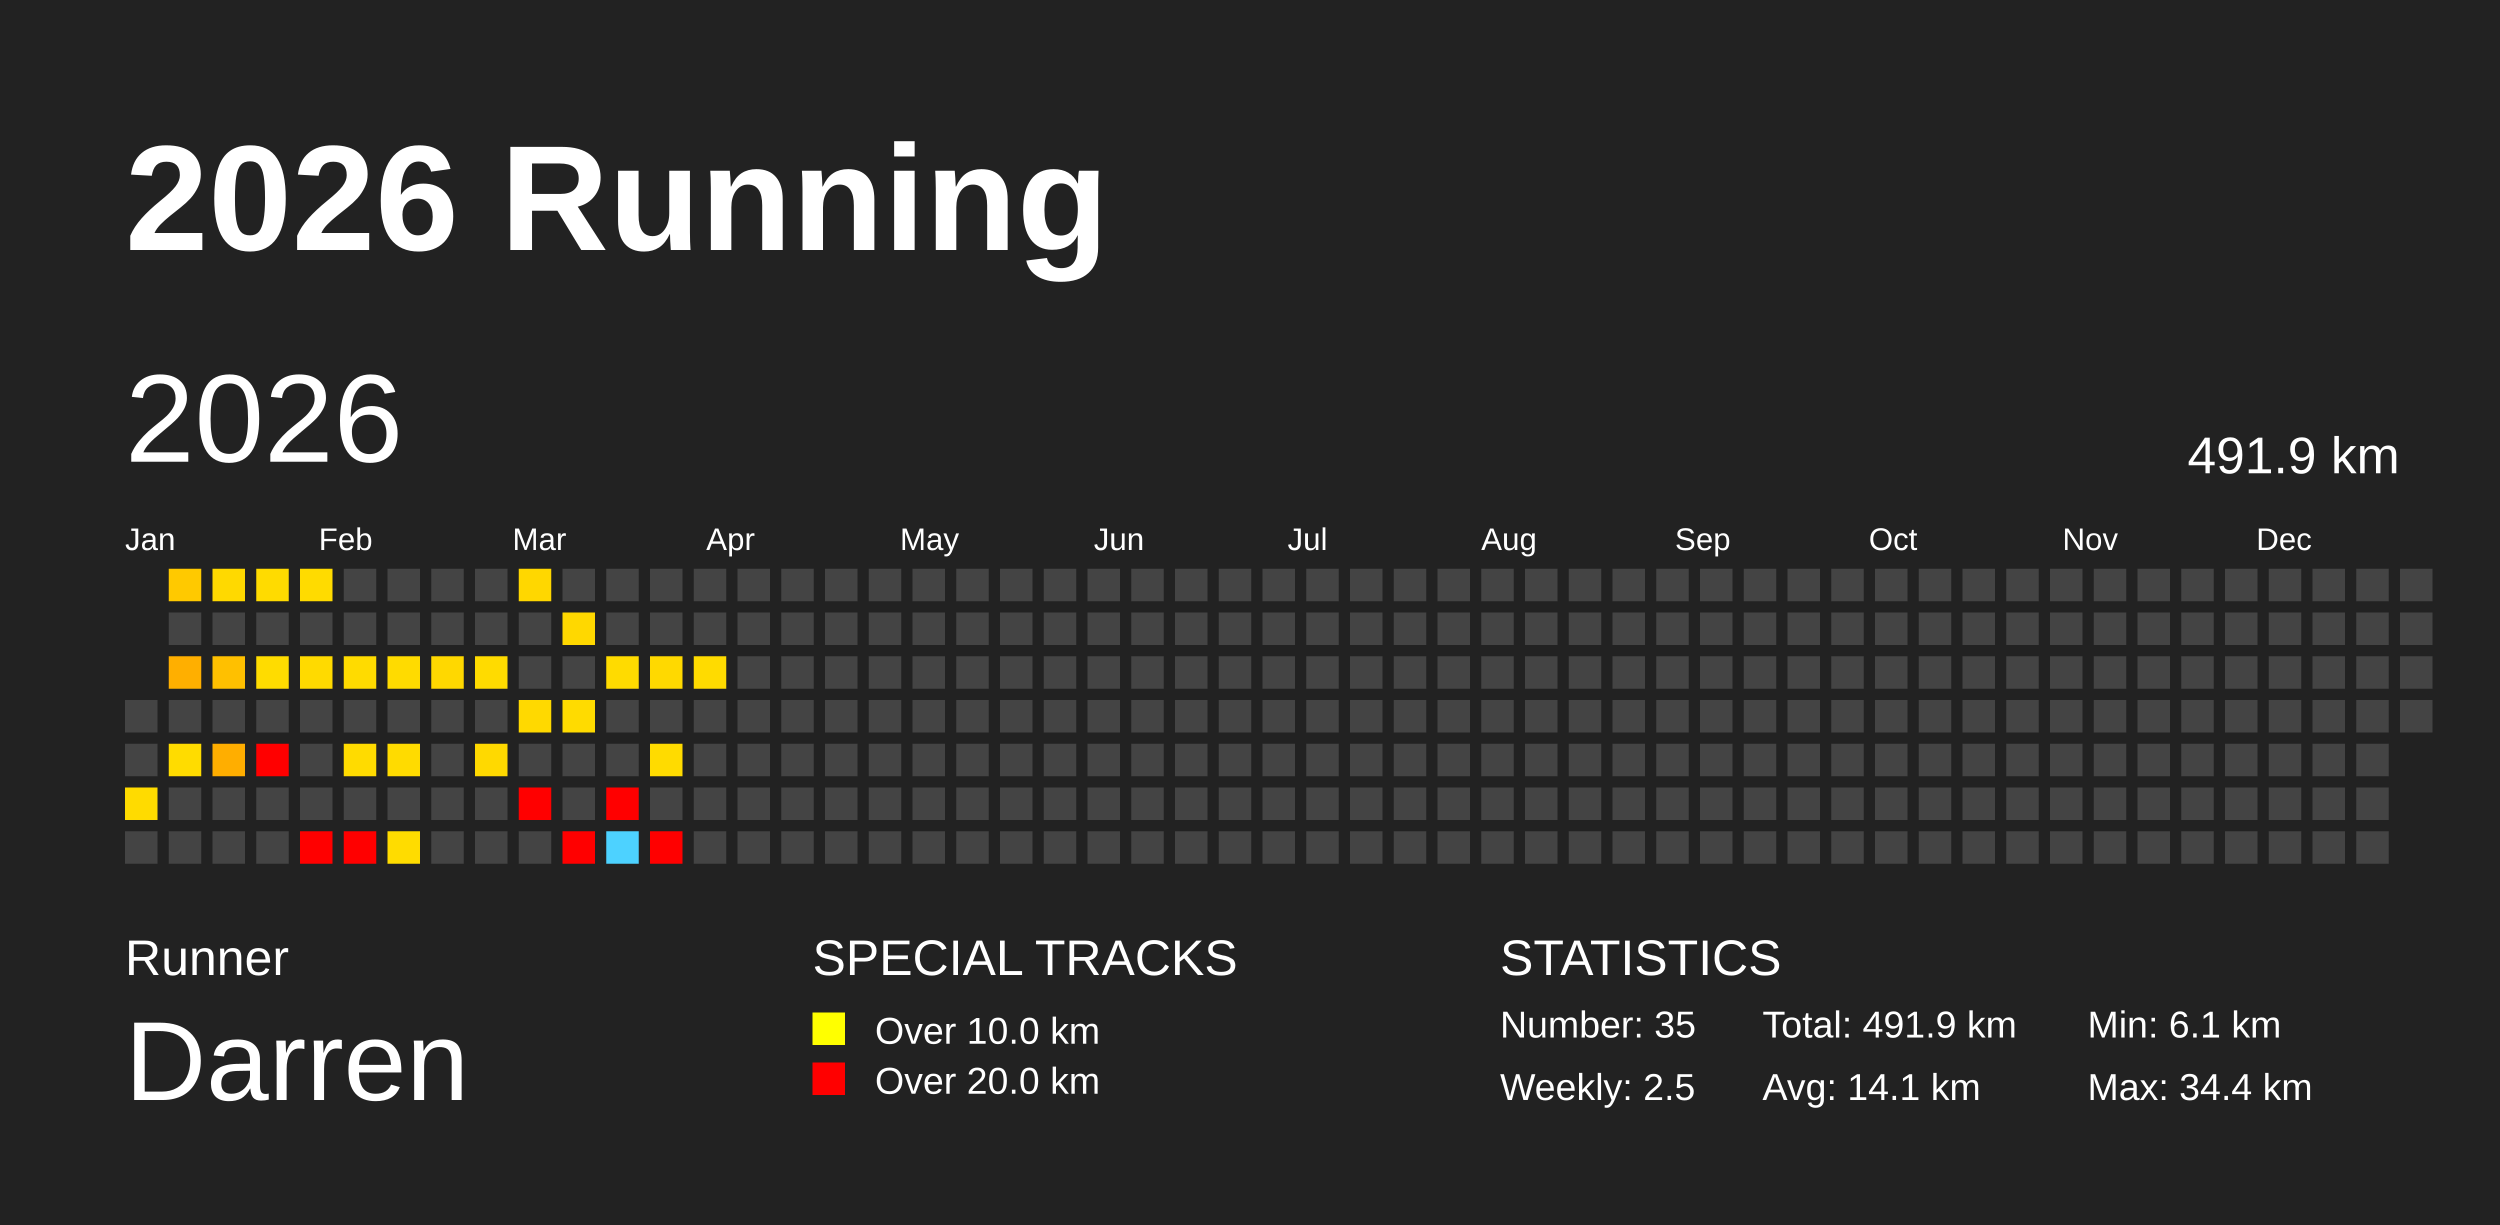
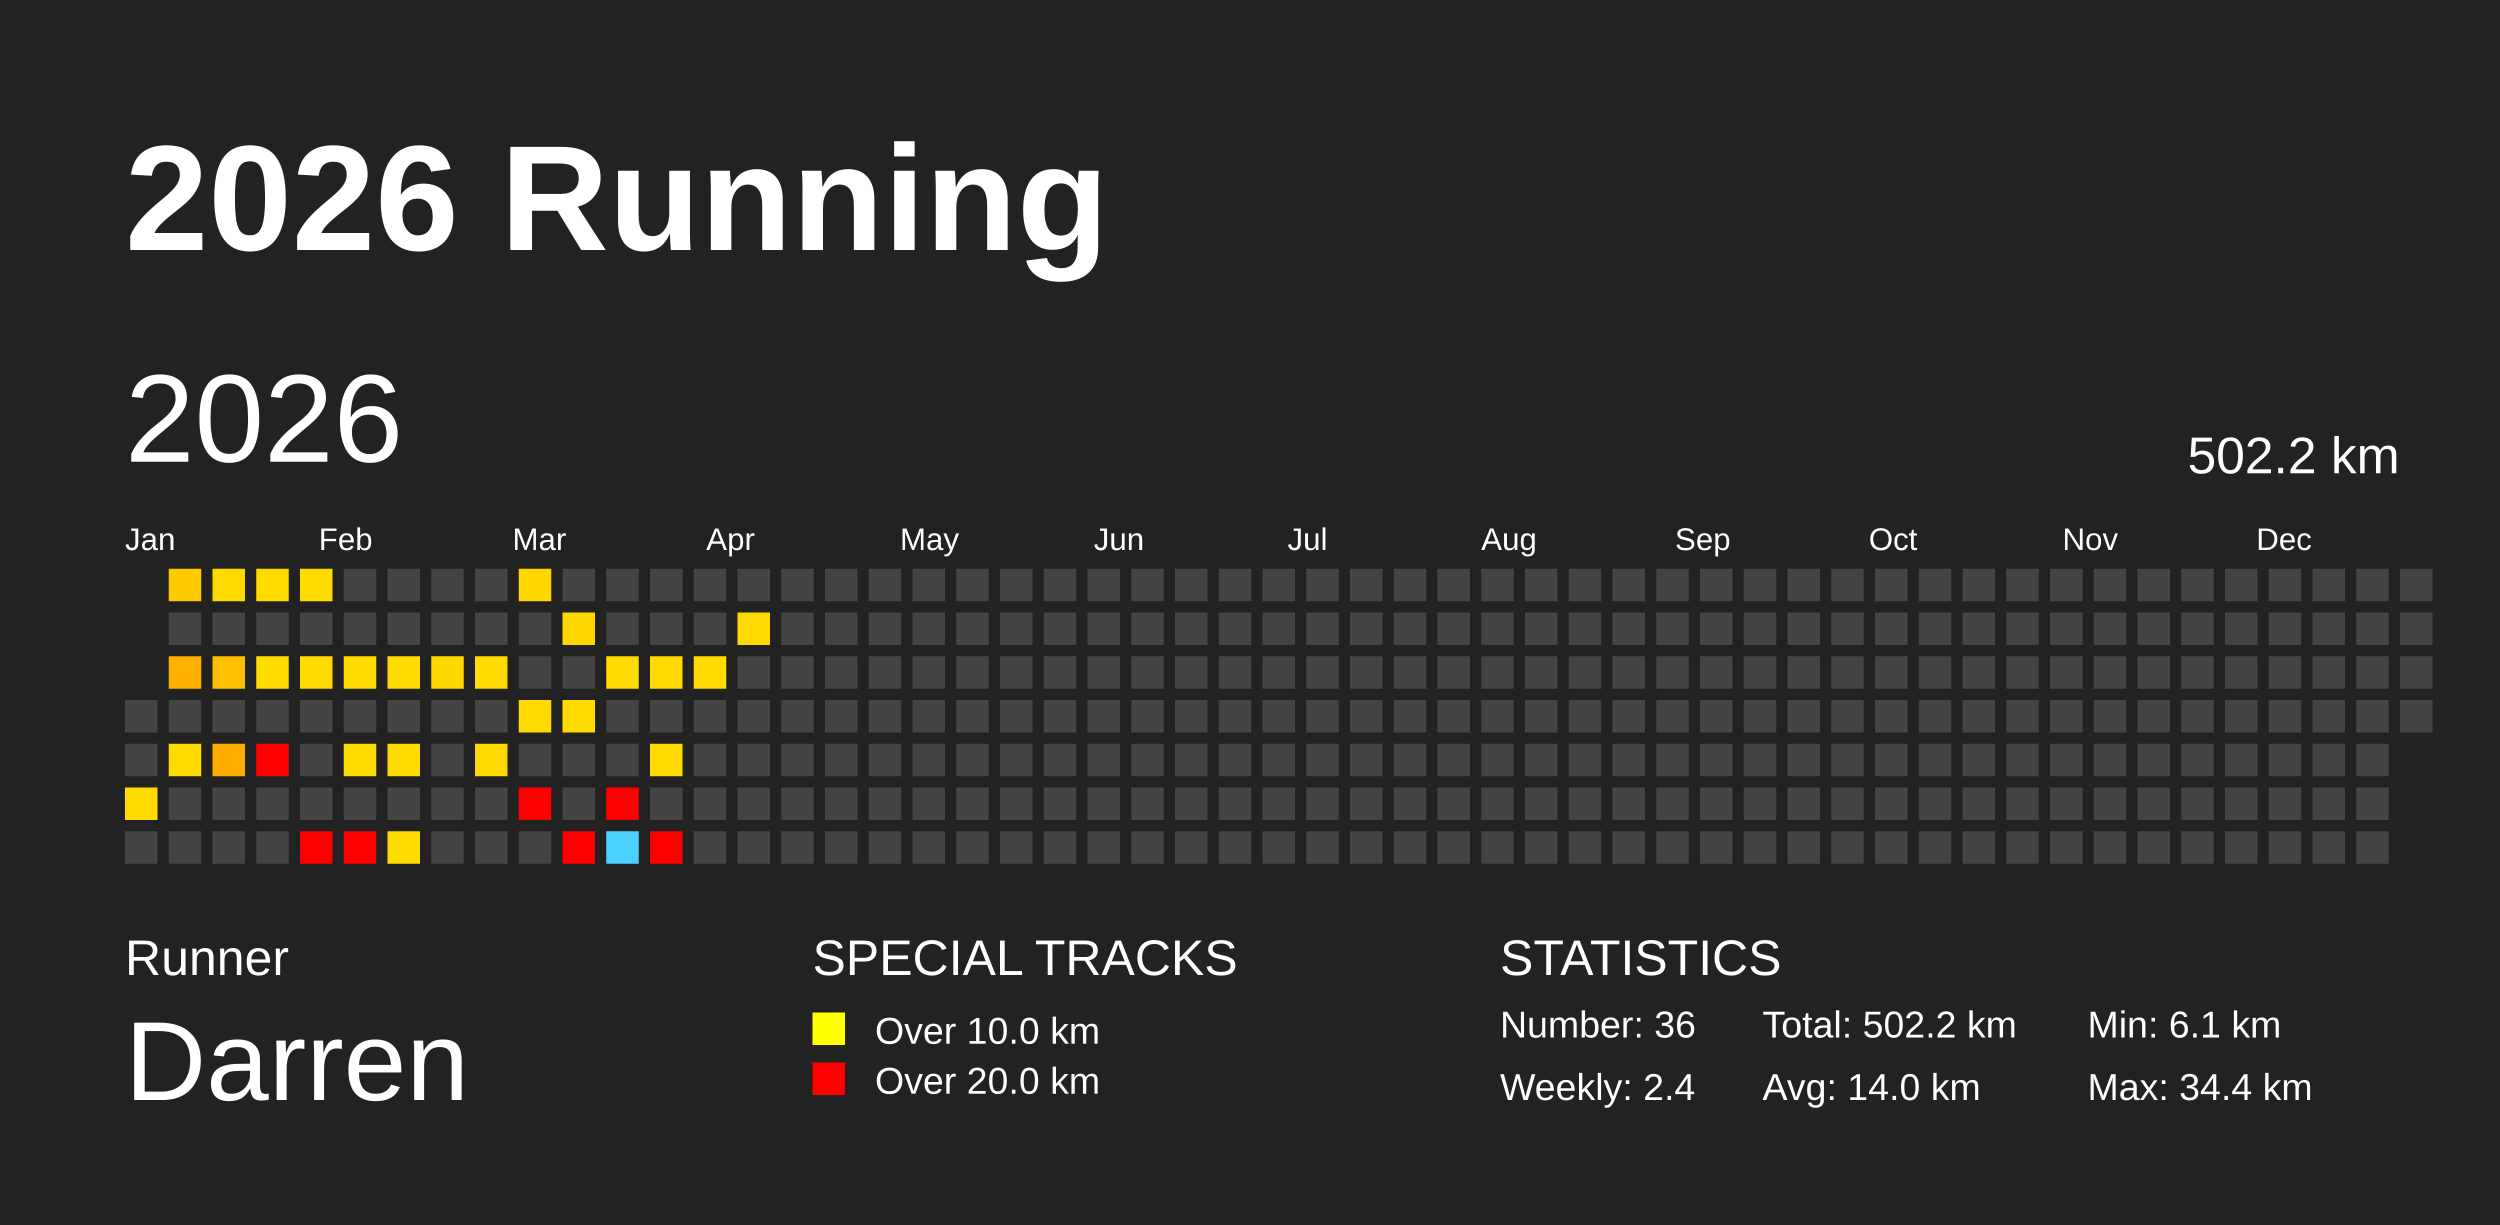
<svg xmlns="http://www.w3.org/2000/svg" baseProfile="full" height="98mm" version="1.1" viewBox="0,0,200,98" width="200mm">
  <defs />
  <rect fill="#222222" height="98" width="200" x="0" y="0" />
  <text fill="#FFFFFF" style="font-size:12px; font-family:Arial; font-weight:bold;" x="10" y="20">2026 Running</text>
  <text fill="#FFFFFF" style="font-size:4px; font-family:Arial" x="10" y="78">Runner</text>
  <text fill="#FFFFFF" style="font-size:9px; font-family:Arial" x="10" y="88">Darren</text>
  <text fill="#FFFFFF" style="font-size:4px; font-family:Arial" x="65" y="78">SPECIAL TRACKS</text>
  <rect fill="yellow" height="2.6" width="2.6" x="65" y="81" />
  <text fill="#FFFFFF" style="font-size:3px; font-family:Arial" x="70" y="83.5">Over 10.0 km</text>
  <rect fill="red" height="2.6" width="2.6" x="65" y="85" />
  <text fill="#FFFFFF" style="font-size:3px; font-family:Arial" x="70" y="87.5">Over 20.0 km</text>
  <text fill="#FFFFFF" style="font-size:4px; font-family:Arial" x="120" y="78">STATISTICS</text>
-   <text fill="#FFFFFF" style="font-size:3px; font-family:Arial" x="120" y="83">Number: 35</text>
-   <text fill="#FFFFFF" style="font-size:3px; font-family:Arial" x="120" y="88">Weekly: 2.5</text>
-   <text fill="#FFFFFF" style="font-size:3px; font-family:Arial" x="141" y="83">Total: 491.9 km</text>
-   <text fill="#FFFFFF" style="font-size:3px; font-family:Arial" x="141" y="88">Avg: 14.1 km</text>
+   <text fill="#FFFFFF" style="font-size:3px; font-family:Arial" x="120" y="83">Number: 36</text>
+   <text fill="#FFFFFF" style="font-size:3px; font-family:Arial" x="120" y="88">Weekly: 2.4</text>
+   <text fill="#FFFFFF" style="font-size:3px; font-family:Arial" x="141" y="83">Total: 502.2 km</text>
+   <text fill="#FFFFFF" style="font-size:3px; font-family:Arial" x="141" y="88">Avg: 14.0 km</text>
  <text fill="#FFFFFF" style="font-size:3px; font-family:Arial" x="167" y="83">Min: 6.1 km</text>
  <text fill="#FFFFFF" style="font-size:3px; font-family:Arial" x="167" y="88">Max: 34.4 km</text>
  <text dominant-baseline="hanging" fill="#FFFFFF" style="font-size:10.0px; font-family:Arial;" x="10" y="30">2026</text>
-   <text dominant-baseline="hanging" fill="#FFFFFF" style="font-size:4.125px; font-family:Arial;" x="175" y="35">491.9 km</text>
+   <text dominant-baseline="hanging" fill="#FFFFFF" style="font-size:4.125px; font-family:Arial;" x="175" y="35">502.2 km</text>
  <text fill="#FFFFFF" style="font-size:2.5px; font-family:Arial" x="10.0" y="44">Jan</text>
  <text fill="#FFFFFF" style="font-size:2.5px; font-family:Arial" x="25.5" y="44">Feb</text>
  <text fill="#FFFFFF" style="font-size:2.5px; font-family:Arial" x="41.0" y="44">Mar</text>
  <text fill="#FFFFFF" style="font-size:2.5px; font-family:Arial" x="56.5" y="44">Apr</text>
  <text fill="#FFFFFF" style="font-size:2.5px; font-family:Arial" x="72.0" y="44">May</text>
  <text fill="#FFFFFF" style="font-size:2.5px; font-family:Arial" x="87.5" y="44">Jun</text>
  <text fill="#FFFFFF" style="font-size:2.5px; font-family:Arial" x="103.0" y="44">Jul</text>
  <text fill="#FFFFFF" style="font-size:2.5px; font-family:Arial" x="118.5" y="44">Aug</text>
  <text fill="#FFFFFF" style="font-size:2.5px; font-family:Arial" x="134.0" y="44">Sep</text>
  <text fill="#FFFFFF" style="font-size:2.5px; font-family:Arial" x="149.5" y="44">Oct</text>
  <text fill="#FFFFFF" style="font-size:2.5px; font-family:Arial" x="165.0" y="44">Nov</text>
  <text fill="#FFFFFF" style="font-size:2.5px; font-family:Arial" x="180.5" y="44">Dec</text>
  <rect fill="#444444" height="2.6" width="2.6" x="10.0" y="56.0" />
  <rect fill="#444444" height="2.6" width="2.6" x="10.0" y="59.5" />
  <rect fill="#ffdb00" height="2.6" width="2.6" x="10.0" y="63.0" />
  <rect fill="#444444" height="2.6" width="2.6" x="10.0" y="66.5" />
  <rect fill="#ffc900" height="2.6" width="2.6" x="13.5" y="45.5" />
  <rect fill="#444444" height="2.6" width="2.6" x="13.5" y="49.0" />
  <rect fill="#ffaf00" height="2.6" width="2.6" x="13.5" y="52.5" />
  <rect fill="#444444" height="2.6" width="2.6" x="13.5" y="56.0" />
  <rect fill="#ffdc00" height="2.6" width="2.6" x="13.5" y="59.5" />
  <rect fill="#444444" height="2.6" width="2.6" x="13.5" y="63.0" />
  <rect fill="#444444" height="2.6" width="2.6" x="13.5" y="66.5" />
  <rect fill="#ffd900" height="2.6" width="2.6" x="17.0" y="45.5" />
  <rect fill="#444444" height="2.6" width="2.6" x="17.0" y="49.0" />
  <rect fill="#ffc000" height="2.6" width="2.6" x="17.0" y="52.5" />
  <rect fill="#444444" height="2.6" width="2.6" x="17.0" y="56.0" />
  <rect fill="#ffae00" height="2.6" width="2.6" x="17.0" y="59.5" />
  <rect fill="#444444" height="2.6" width="2.6" x="17.0" y="63.0" />
  <rect fill="#444444" height="2.6" width="2.6" x="17.0" y="66.5" />
  <rect fill="#ffdb00" height="2.6" width="2.6" x="20.5" y="45.5" />
  <rect fill="#444444" height="2.6" width="2.6" x="20.5" y="49.0" />
  <rect fill="#ffdc00" height="2.6" width="2.6" x="20.5" y="52.5" />
  <rect fill="#444444" height="2.6" width="2.6" x="20.5" y="56.0" />
  <rect fill="red" height="2.6" width="2.6" x="20.5" y="59.5" />
  <rect fill="#444444" height="2.6" width="2.6" x="20.5" y="63.0" />
  <rect fill="#444444" height="2.6" width="2.6" x="20.5" y="66.5" />
  <rect fill="#ffdb00" height="2.6" width="2.6" x="24.0" y="45.5" />
  <rect fill="#444444" height="2.6" width="2.6" x="24.0" y="49.0" />
  <rect fill="#ffda00" height="2.6" width="2.6" x="24.0" y="52.5" />
  <rect fill="#444444" height="2.6" width="2.6" x="24.0" y="56.0" />
  <rect fill="#444444" height="2.6" width="2.6" x="24.0" y="59.5" />
  <rect fill="#444444" height="2.6" width="2.6" x="24.0" y="63.0" />
  <rect fill="red" height="2.6" width="2.6" x="24.0" y="66.5" />
  <rect fill="#444444" height="2.6" width="2.6" x="27.5" y="45.5" />
  <rect fill="#444444" height="2.6" width="2.6" x="27.5" y="49.0" />
  <rect fill="#ffdb00" height="2.6" width="2.6" x="27.5" y="52.5" />
  <rect fill="#444444" height="2.6" width="2.6" x="27.5" y="56.0" />
  <rect fill="#ffdb00" height="2.6" width="2.6" x="27.5" y="59.5" />
  <rect fill="#444444" height="2.6" width="2.6" x="27.5" y="63.0" />
  <rect fill="red" height="2.6" width="2.6" x="27.5" y="66.5" />
  <rect fill="#444444" height="2.6" width="2.6" x="31.0" y="45.5" />
  <rect fill="#444444" height="2.6" width="2.6" x="31.0" y="49.0" />
  <rect fill="#ffdb00" height="2.6" width="2.6" x="31.0" y="52.5" />
  <rect fill="#444444" height="2.6" width="2.6" x="31.0" y="56.0" />
  <rect fill="#ffdb00" height="2.6" width="2.6" x="31.0" y="59.5" />
  <rect fill="#444444" height="2.6" width="2.6" x="31.0" y="63.0" />
  <rect fill="#ffdc00" height="2.6" width="2.6" x="31.0" y="66.5" />
  <rect fill="#444444" height="2.6" width="2.6" x="34.5" y="45.5" />
  <rect fill="#444444" height="2.6" width="2.6" x="34.5" y="49.0" />
  <rect fill="#ffd800" height="2.6" width="2.6" x="34.5" y="52.5" />
  <rect fill="#444444" height="2.6" width="2.6" x="34.5" y="56.0" />
  <rect fill="#444444" height="2.6" width="2.6" x="34.5" y="59.5" />
  <rect fill="#444444" height="2.6" width="2.6" x="34.5" y="63.0" />
  <rect fill="#444444" height="2.6" width="2.6" x="34.5" y="66.5" />
  <rect fill="#444444" height="2.6" width="2.6" x="38.0" y="45.5" />
  <rect fill="#444444" height="2.6" width="2.6" x="38.0" y="49.0" />
  <rect fill="#ffdb00" height="2.6" width="2.6" x="38.0" y="52.5" />
  <rect fill="#444444" height="2.6" width="2.6" x="38.0" y="56.0" />
  <rect fill="#ffd900" height="2.6" width="2.6" x="38.0" y="59.5" />
  <rect fill="#444444" height="2.6" width="2.6" x="38.0" y="63.0" />
  <rect fill="#444444" height="2.6" width="2.6" x="38.0" y="66.5" />
  <rect fill="#ffd700" height="2.6" width="2.6" x="41.5" y="45.5" />
  <rect fill="#444444" height="2.6" width="2.6" x="41.5" y="49.0" />
  <rect fill="#444444" height="2.6" width="2.6" x="41.5" y="52.5" />
  <rect fill="#ffd900" height="2.6" width="2.6" x="41.5" y="56.0" />
  <rect fill="#444444" height="2.6" width="2.6" x="41.5" y="59.5" />
  <rect fill="red" height="2.6" width="2.6" x="41.5" y="63.0" />
  <rect fill="#444444" height="2.6" width="2.6" x="41.5" y="66.5" />
  <rect fill="#444444" height="2.6" width="2.6" x="45.0" y="45.5" />
  <rect fill="#ffd800" height="2.6" width="2.6" x="45.0" y="49.0" />
  <rect fill="#444444" height="2.6" width="2.6" x="45.0" y="52.5" />
  <rect fill="#ffdb00" height="2.6" width="2.6" x="45.0" y="56.0" />
  <rect fill="#444444" height="2.6" width="2.6" x="45.0" y="59.5" />
  <rect fill="#444444" height="2.6" width="2.6" x="45.0" y="63.0" />
  <rect fill="red" height="2.6" width="2.6" x="45.0" y="66.5" />
  <rect fill="#444444" height="2.6" width="2.6" x="48.5" y="45.5" />
  <rect fill="#444444" height="2.6" width="2.6" x="48.5" y="49.0" />
  <rect fill="#ffdb00" height="2.6" width="2.6" x="48.5" y="52.5" />
  <rect fill="#444444" height="2.6" width="2.6" x="48.5" y="56.0" />
  <rect fill="#444444" height="2.6" width="2.6" x="48.5" y="59.5" />
  <rect fill="red" height="2.6" width="2.6" x="48.5" y="63.0" />
  <rect fill="#4dd2ff" height="2.6" width="2.6" x="48.5" y="66.5" />
  <rect fill="#444444" height="2.6" width="2.6" x="52.0" y="45.5" />
  <rect fill="#444444" height="2.6" width="2.6" x="52.0" y="49.0" />
  <rect fill="#ffd900" height="2.6" width="2.6" x="52.0" y="52.5" />
  <rect fill="#444444" height="2.6" width="2.6" x="52.0" y="56.0" />
  <rect fill="#ffdb00" height="2.6" width="2.6" x="52.0" y="59.5" />
  <rect fill="#444444" height="2.6" width="2.6" x="52.0" y="63.0" />
  <rect fill="red" height="2.6" width="2.6" x="52.0" y="66.5" />
  <rect fill="#444444" height="2.6" width="2.6" x="55.5" y="45.5" />
  <rect fill="#444444" height="2.6" width="2.6" x="55.5" y="49.0" />
  <rect fill="#ffdb00" height="2.6" width="2.6" x="55.5" y="52.5" />
  <rect fill="#444444" height="2.6" width="2.6" x="55.5" y="56.0" />
  <rect fill="#444444" height="2.6" width="2.6" x="55.5" y="59.5" />
  <rect fill="#444444" height="2.6" width="2.6" x="55.5" y="63.0" />
  <rect fill="#444444" height="2.6" width="2.6" x="55.5" y="66.5" />
  <rect fill="#444444" height="2.6" width="2.6" x="59.0" y="45.5" />
-   <rect fill="#444444" height="2.6" width="2.6" x="59.0" y="49.0" />
+   <rect fill="#ffd900" height="2.6" width="2.6" x="59.0" y="49.0" />
  <rect fill="#444444" height="2.6" width="2.6" x="59.0" y="52.5" />
  <rect fill="#444444" height="2.6" width="2.6" x="59.0" y="56.0" />
  <rect fill="#444444" height="2.6" width="2.6" x="59.0" y="59.5" />
  <rect fill="#444444" height="2.6" width="2.6" x="59.0" y="63.0" />
  <rect fill="#444444" height="2.6" width="2.6" x="59.0" y="66.5" />
  <rect fill="#444444" height="2.6" width="2.6" x="62.5" y="45.5" />
  <rect fill="#444444" height="2.6" width="2.6" x="62.5" y="49.0" />
  <rect fill="#444444" height="2.6" width="2.6" x="62.5" y="52.5" />
  <rect fill="#444444" height="2.6" width="2.6" x="62.5" y="56.0" />
  <rect fill="#444444" height="2.6" width="2.6" x="62.5" y="59.5" />
  <rect fill="#444444" height="2.6" width="2.6" x="62.5" y="63.0" />
  <rect fill="#444444" height="2.6" width="2.6" x="62.5" y="66.5" />
  <rect fill="#444444" height="2.6" width="2.6" x="66.0" y="45.5" />
  <rect fill="#444444" height="2.6" width="2.6" x="66.0" y="49.0" />
  <rect fill="#444444" height="2.6" width="2.6" x="66.0" y="52.5" />
  <rect fill="#444444" height="2.6" width="2.6" x="66.0" y="56.0" />
  <rect fill="#444444" height="2.6" width="2.6" x="66.0" y="59.5" />
  <rect fill="#444444" height="2.6" width="2.6" x="66.0" y="63.0" />
  <rect fill="#444444" height="2.6" width="2.6" x="66.0" y="66.5" />
  <rect fill="#444444" height="2.6" width="2.6" x="69.5" y="45.5" />
  <rect fill="#444444" height="2.6" width="2.6" x="69.5" y="49.0" />
  <rect fill="#444444" height="2.6" width="2.6" x="69.5" y="52.5" />
  <rect fill="#444444" height="2.6" width="2.6" x="69.5" y="56.0" />
  <rect fill="#444444" height="2.6" width="2.6" x="69.5" y="59.5" />
  <rect fill="#444444" height="2.6" width="2.6" x="69.5" y="63.0" />
  <rect fill="#444444" height="2.6" width="2.6" x="69.5" y="66.5" />
  <rect fill="#444444" height="2.6" width="2.6" x="73.0" y="45.5" />
  <rect fill="#444444" height="2.6" width="2.6" x="73.0" y="49.0" />
  <rect fill="#444444" height="2.6" width="2.6" x="73.0" y="52.5" />
  <rect fill="#444444" height="2.6" width="2.6" x="73.0" y="56.0" />
  <rect fill="#444444" height="2.6" width="2.6" x="73.0" y="59.5" />
  <rect fill="#444444" height="2.6" width="2.6" x="73.0" y="63.0" />
  <rect fill="#444444" height="2.6" width="2.6" x="73.0" y="66.5" />
  <rect fill="#444444" height="2.6" width="2.6" x="76.5" y="45.5" />
  <rect fill="#444444" height="2.6" width="2.6" x="76.5" y="49.0" />
  <rect fill="#444444" height="2.6" width="2.6" x="76.5" y="52.5" />
  <rect fill="#444444" height="2.6" width="2.6" x="76.5" y="56.0" />
  <rect fill="#444444" height="2.6" width="2.6" x="76.5" y="59.5" />
  <rect fill="#444444" height="2.6" width="2.6" x="76.5" y="63.0" />
  <rect fill="#444444" height="2.6" width="2.6" x="76.5" y="66.5" />
  <rect fill="#444444" height="2.6" width="2.6" x="80.0" y="45.5" />
  <rect fill="#444444" height="2.6" width="2.6" x="80.0" y="49.0" />
  <rect fill="#444444" height="2.6" width="2.6" x="80.0" y="52.5" />
  <rect fill="#444444" height="2.6" width="2.6" x="80.0" y="56.0" />
  <rect fill="#444444" height="2.6" width="2.6" x="80.0" y="59.5" />
  <rect fill="#444444" height="2.6" width="2.6" x="80.0" y="63.0" />
  <rect fill="#444444" height="2.6" width="2.6" x="80.0" y="66.5" />
  <rect fill="#444444" height="2.6" width="2.6" x="83.5" y="45.5" />
  <rect fill="#444444" height="2.6" width="2.6" x="83.5" y="49.0" />
  <rect fill="#444444" height="2.6" width="2.6" x="83.5" y="52.5" />
  <rect fill="#444444" height="2.6" width="2.6" x="83.5" y="56.0" />
  <rect fill="#444444" height="2.6" width="2.6" x="83.5" y="59.5" />
  <rect fill="#444444" height="2.6" width="2.6" x="83.5" y="63.0" />
  <rect fill="#444444" height="2.6" width="2.6" x="83.5" y="66.5" />
  <rect fill="#444444" height="2.6" width="2.6" x="87.0" y="45.5" />
  <rect fill="#444444" height="2.6" width="2.6" x="87.0" y="49.0" />
  <rect fill="#444444" height="2.6" width="2.6" x="87.0" y="52.5" />
  <rect fill="#444444" height="2.6" width="2.6" x="87.0" y="56.0" />
  <rect fill="#444444" height="2.6" width="2.6" x="87.0" y="59.5" />
  <rect fill="#444444" height="2.6" width="2.6" x="87.0" y="63.0" />
  <rect fill="#444444" height="2.6" width="2.6" x="87.0" y="66.5" />
  <rect fill="#444444" height="2.6" width="2.6" x="90.5" y="45.5" />
  <rect fill="#444444" height="2.6" width="2.6" x="90.5" y="49.0" />
  <rect fill="#444444" height="2.6" width="2.6" x="90.5" y="52.5" />
  <rect fill="#444444" height="2.6" width="2.6" x="90.5" y="56.0" />
  <rect fill="#444444" height="2.6" width="2.6" x="90.5" y="59.5" />
  <rect fill="#444444" height="2.6" width="2.6" x="90.5" y="63.0" />
  <rect fill="#444444" height="2.6" width="2.6" x="90.5" y="66.5" />
  <rect fill="#444444" height="2.6" width="2.6" x="94.0" y="45.5" />
  <rect fill="#444444" height="2.6" width="2.6" x="94.0" y="49.0" />
  <rect fill="#444444" height="2.6" width="2.6" x="94.0" y="52.5" />
  <rect fill="#444444" height="2.6" width="2.6" x="94.0" y="56.0" />
  <rect fill="#444444" height="2.6" width="2.6" x="94.0" y="59.5" />
  <rect fill="#444444" height="2.6" width="2.6" x="94.0" y="63.0" />
  <rect fill="#444444" height="2.6" width="2.6" x="94.0" y="66.5" />
  <rect fill="#444444" height="2.6" width="2.6" x="97.5" y="45.5" />
  <rect fill="#444444" height="2.6" width="2.6" x="97.5" y="49.0" />
  <rect fill="#444444" height="2.6" width="2.6" x="97.5" y="52.5" />
  <rect fill="#444444" height="2.6" width="2.6" x="97.5" y="56.0" />
  <rect fill="#444444" height="2.6" width="2.6" x="97.5" y="59.5" />
  <rect fill="#444444" height="2.6" width="2.6" x="97.5" y="63.0" />
  <rect fill="#444444" height="2.6" width="2.6" x="97.5" y="66.5" />
  <rect fill="#444444" height="2.6" width="2.6" x="101.0" y="45.5" />
  <rect fill="#444444" height="2.6" width="2.6" x="101.0" y="49.0" />
  <rect fill="#444444" height="2.6" width="2.6" x="101.0" y="52.5" />
  <rect fill="#444444" height="2.6" width="2.6" x="101.0" y="56.0" />
  <rect fill="#444444" height="2.6" width="2.6" x="101.0" y="59.5" />
  <rect fill="#444444" height="2.6" width="2.6" x="101.0" y="63.0" />
  <rect fill="#444444" height="2.6" width="2.6" x="101.0" y="66.5" />
  <rect fill="#444444" height="2.6" width="2.6" x="104.5" y="45.5" />
  <rect fill="#444444" height="2.6" width="2.6" x="104.5" y="49.0" />
  <rect fill="#444444" height="2.6" width="2.6" x="104.5" y="52.5" />
  <rect fill="#444444" height="2.6" width="2.6" x="104.5" y="56.0" />
  <rect fill="#444444" height="2.6" width="2.6" x="104.5" y="59.5" />
  <rect fill="#444444" height="2.6" width="2.6" x="104.5" y="63.0" />
  <rect fill="#444444" height="2.6" width="2.6" x="104.5" y="66.5" />
  <rect fill="#444444" height="2.6" width="2.6" x="108.0" y="45.5" />
  <rect fill="#444444" height="2.6" width="2.6" x="108.0" y="49.0" />
  <rect fill="#444444" height="2.6" width="2.6" x="108.0" y="52.5" />
  <rect fill="#444444" height="2.6" width="2.6" x="108.0" y="56.0" />
  <rect fill="#444444" height="2.6" width="2.6" x="108.0" y="59.5" />
  <rect fill="#444444" height="2.6" width="2.6" x="108.0" y="63.0" />
  <rect fill="#444444" height="2.6" width="2.6" x="108.0" y="66.5" />
  <rect fill="#444444" height="2.6" width="2.6" x="111.5" y="45.5" />
  <rect fill="#444444" height="2.6" width="2.6" x="111.5" y="49.0" />
  <rect fill="#444444" height="2.6" width="2.6" x="111.5" y="52.5" />
  <rect fill="#444444" height="2.6" width="2.6" x="111.5" y="56.0" />
  <rect fill="#444444" height="2.6" width="2.6" x="111.5" y="59.5" />
  <rect fill="#444444" height="2.6" width="2.6" x="111.5" y="63.0" />
  <rect fill="#444444" height="2.6" width="2.6" x="111.5" y="66.5" />
  <rect fill="#444444" height="2.6" width="2.6" x="115.0" y="45.5" />
  <rect fill="#444444" height="2.6" width="2.6" x="115.0" y="49.0" />
  <rect fill="#444444" height="2.6" width="2.6" x="115.0" y="52.5" />
  <rect fill="#444444" height="2.6" width="2.6" x="115.0" y="56.0" />
  <rect fill="#444444" height="2.6" width="2.6" x="115.0" y="59.5" />
  <rect fill="#444444" height="2.6" width="2.6" x="115.0" y="63.0" />
  <rect fill="#444444" height="2.6" width="2.6" x="115.0" y="66.5" />
  <rect fill="#444444" height="2.6" width="2.6" x="118.5" y="45.5" />
  <rect fill="#444444" height="2.6" width="2.6" x="118.5" y="49.0" />
  <rect fill="#444444" height="2.6" width="2.6" x="118.5" y="52.5" />
  <rect fill="#444444" height="2.6" width="2.6" x="118.5" y="56.0" />
  <rect fill="#444444" height="2.6" width="2.6" x="118.5" y="59.5" />
  <rect fill="#444444" height="2.6" width="2.6" x="118.5" y="63.0" />
  <rect fill="#444444" height="2.6" width="2.6" x="118.5" y="66.5" />
  <rect fill="#444444" height="2.6" width="2.6" x="122.0" y="45.5" />
  <rect fill="#444444" height="2.6" width="2.6" x="122.0" y="49.0" />
  <rect fill="#444444" height="2.6" width="2.6" x="122.0" y="52.5" />
  <rect fill="#444444" height="2.6" width="2.6" x="122.0" y="56.0" />
  <rect fill="#444444" height="2.6" width="2.6" x="122.0" y="59.5" />
  <rect fill="#444444" height="2.6" width="2.6" x="122.0" y="63.0" />
  <rect fill="#444444" height="2.6" width="2.6" x="122.0" y="66.5" />
  <rect fill="#444444" height="2.6" width="2.6" x="125.5" y="45.5" />
  <rect fill="#444444" height="2.6" width="2.6" x="125.5" y="49.0" />
  <rect fill="#444444" height="2.6" width="2.6" x="125.5" y="52.5" />
  <rect fill="#444444" height="2.6" width="2.6" x="125.5" y="56.0" />
  <rect fill="#444444" height="2.6" width="2.6" x="125.5" y="59.5" />
  <rect fill="#444444" height="2.6" width="2.6" x="125.5" y="63.0" />
  <rect fill="#444444" height="2.6" width="2.6" x="125.5" y="66.5" />
  <rect fill="#444444" height="2.6" width="2.6" x="129.0" y="45.5" />
  <rect fill="#444444" height="2.6" width="2.6" x="129.0" y="49.0" />
  <rect fill="#444444" height="2.6" width="2.6" x="129.0" y="52.5" />
  <rect fill="#444444" height="2.6" width="2.6" x="129.0" y="56.0" />
  <rect fill="#444444" height="2.6" width="2.6" x="129.0" y="59.5" />
  <rect fill="#444444" height="2.6" width="2.6" x="129.0" y="63.0" />
  <rect fill="#444444" height="2.6" width="2.6" x="129.0" y="66.5" />
  <rect fill="#444444" height="2.6" width="2.6" x="132.5" y="45.5" />
  <rect fill="#444444" height="2.6" width="2.6" x="132.5" y="49.0" />
  <rect fill="#444444" height="2.6" width="2.6" x="132.5" y="52.5" />
  <rect fill="#444444" height="2.6" width="2.6" x="132.5" y="56.0" />
  <rect fill="#444444" height="2.6" width="2.6" x="132.5" y="59.5" />
  <rect fill="#444444" height="2.6" width="2.6" x="132.5" y="63.0" />
  <rect fill="#444444" height="2.6" width="2.6" x="132.5" y="66.5" />
  <rect fill="#444444" height="2.6" width="2.6" x="136.0" y="45.5" />
  <rect fill="#444444" height="2.6" width="2.6" x="136.0" y="49.0" />
  <rect fill="#444444" height="2.6" width="2.6" x="136.0" y="52.5" />
  <rect fill="#444444" height="2.6" width="2.6" x="136.0" y="56.0" />
  <rect fill="#444444" height="2.6" width="2.6" x="136.0" y="59.5" />
  <rect fill="#444444" height="2.6" width="2.6" x="136.0" y="63.0" />
  <rect fill="#444444" height="2.6" width="2.6" x="136.0" y="66.5" />
  <rect fill="#444444" height="2.6" width="2.6" x="139.5" y="45.5" />
  <rect fill="#444444" height="2.6" width="2.6" x="139.5" y="49.0" />
  <rect fill="#444444" height="2.6" width="2.6" x="139.5" y="52.5" />
  <rect fill="#444444" height="2.6" width="2.6" x="139.5" y="56.0" />
  <rect fill="#444444" height="2.6" width="2.6" x="139.5" y="59.5" />
  <rect fill="#444444" height="2.6" width="2.6" x="139.5" y="63.0" />
  <rect fill="#444444" height="2.6" width="2.6" x="139.5" y="66.5" />
  <rect fill="#444444" height="2.6" width="2.6" x="143.0" y="45.5" />
  <rect fill="#444444" height="2.6" width="2.6" x="143.0" y="49.0" />
  <rect fill="#444444" height="2.6" width="2.6" x="143.0" y="52.5" />
  <rect fill="#444444" height="2.6" width="2.6" x="143.0" y="56.0" />
  <rect fill="#444444" height="2.6" width="2.6" x="143.0" y="59.5" />
  <rect fill="#444444" height="2.6" width="2.6" x="143.0" y="63.0" />
  <rect fill="#444444" height="2.6" width="2.6" x="143.0" y="66.5" />
  <rect fill="#444444" height="2.6" width="2.6" x="146.5" y="45.5" />
  <rect fill="#444444" height="2.6" width="2.6" x="146.5" y="49.0" />
  <rect fill="#444444" height="2.6" width="2.6" x="146.5" y="52.5" />
  <rect fill="#444444" height="2.6" width="2.6" x="146.5" y="56.0" />
  <rect fill="#444444" height="2.6" width="2.6" x="146.5" y="59.5" />
  <rect fill="#444444" height="2.6" width="2.6" x="146.5" y="63.0" />
  <rect fill="#444444" height="2.6" width="2.6" x="146.5" y="66.5" />
  <rect fill="#444444" height="2.6" width="2.6" x="150.0" y="45.5" />
  <rect fill="#444444" height="2.6" width="2.6" x="150.0" y="49.0" />
  <rect fill="#444444" height="2.6" width="2.6" x="150.0" y="52.5" />
  <rect fill="#444444" height="2.6" width="2.6" x="150.0" y="56.0" />
  <rect fill="#444444" height="2.6" width="2.6" x="150.0" y="59.5" />
  <rect fill="#444444" height="2.6" width="2.6" x="150.0" y="63.0" />
  <rect fill="#444444" height="2.6" width="2.6" x="150.0" y="66.5" />
  <rect fill="#444444" height="2.6" width="2.6" x="153.5" y="45.5" />
  <rect fill="#444444" height="2.6" width="2.6" x="153.5" y="49.0" />
  <rect fill="#444444" height="2.6" width="2.6" x="153.5" y="52.5" />
  <rect fill="#444444" height="2.6" width="2.6" x="153.5" y="56.0" />
  <rect fill="#444444" height="2.6" width="2.6" x="153.5" y="59.5" />
  <rect fill="#444444" height="2.6" width="2.6" x="153.5" y="63.0" />
  <rect fill="#444444" height="2.6" width="2.6" x="153.5" y="66.5" />
  <rect fill="#444444" height="2.6" width="2.6" x="157.0" y="45.5" />
  <rect fill="#444444" height="2.6" width="2.6" x="157.0" y="49.0" />
  <rect fill="#444444" height="2.6" width="2.6" x="157.0" y="52.5" />
  <rect fill="#444444" height="2.6" width="2.6" x="157.0" y="56.0" />
  <rect fill="#444444" height="2.6" width="2.6" x="157.0" y="59.5" />
  <rect fill="#444444" height="2.6" width="2.6" x="157.0" y="63.0" />
  <rect fill="#444444" height="2.6" width="2.6" x="157.0" y="66.5" />
  <rect fill="#444444" height="2.6" width="2.6" x="160.5" y="45.5" />
  <rect fill="#444444" height="2.6" width="2.6" x="160.5" y="49.0" />
  <rect fill="#444444" height="2.6" width="2.6" x="160.5" y="52.5" />
  <rect fill="#444444" height="2.6" width="2.6" x="160.5" y="56.0" />
  <rect fill="#444444" height="2.6" width="2.6" x="160.5" y="59.5" />
  <rect fill="#444444" height="2.6" width="2.6" x="160.5" y="63.0" />
  <rect fill="#444444" height="2.6" width="2.6" x="160.5" y="66.5" />
  <rect fill="#444444" height="2.6" width="2.6" x="164.0" y="45.5" />
  <rect fill="#444444" height="2.6" width="2.6" x="164.0" y="49.0" />
  <rect fill="#444444" height="2.6" width="2.6" x="164.0" y="52.5" />
  <rect fill="#444444" height="2.6" width="2.6" x="164.0" y="56.0" />
  <rect fill="#444444" height="2.6" width="2.6" x="164.0" y="59.5" />
  <rect fill="#444444" height="2.6" width="2.6" x="164.0" y="63.0" />
  <rect fill="#444444" height="2.6" width="2.6" x="164.0" y="66.5" />
  <rect fill="#444444" height="2.6" width="2.6" x="167.5" y="45.5" />
  <rect fill="#444444" height="2.6" width="2.6" x="167.5" y="49.0" />
  <rect fill="#444444" height="2.6" width="2.6" x="167.5" y="52.5" />
  <rect fill="#444444" height="2.6" width="2.6" x="167.5" y="56.0" />
  <rect fill="#444444" height="2.6" width="2.6" x="167.5" y="59.5" />
  <rect fill="#444444" height="2.6" width="2.6" x="167.5" y="63.0" />
  <rect fill="#444444" height="2.6" width="2.6" x="167.5" y="66.5" />
  <rect fill="#444444" height="2.6" width="2.6" x="171.0" y="45.5" />
  <rect fill="#444444" height="2.6" width="2.6" x="171.0" y="49.0" />
  <rect fill="#444444" height="2.6" width="2.6" x="171.0" y="52.5" />
  <rect fill="#444444" height="2.6" width="2.6" x="171.0" y="56.0" />
  <rect fill="#444444" height="2.6" width="2.6" x="171.0" y="59.5" />
  <rect fill="#444444" height="2.6" width="2.6" x="171.0" y="63.0" />
  <rect fill="#444444" height="2.6" width="2.6" x="171.0" y="66.5" />
  <rect fill="#444444" height="2.6" width="2.6" x="174.5" y="45.5" />
  <rect fill="#444444" height="2.6" width="2.6" x="174.5" y="49.0" />
  <rect fill="#444444" height="2.6" width="2.6" x="174.5" y="52.5" />
  <rect fill="#444444" height="2.6" width="2.6" x="174.5" y="56.0" />
  <rect fill="#444444" height="2.6" width="2.6" x="174.5" y="59.5" />
  <rect fill="#444444" height="2.6" width="2.6" x="174.5" y="63.0" />
  <rect fill="#444444" height="2.6" width="2.6" x="174.5" y="66.5" />
  <rect fill="#444444" height="2.6" width="2.6" x="178.0" y="45.5" />
  <rect fill="#444444" height="2.6" width="2.6" x="178.0" y="49.0" />
  <rect fill="#444444" height="2.6" width="2.6" x="178.0" y="52.5" />
  <rect fill="#444444" height="2.6" width="2.6" x="178.0" y="56.0" />
  <rect fill="#444444" height="2.6" width="2.6" x="178.0" y="59.5" />
  <rect fill="#444444" height="2.6" width="2.6" x="178.0" y="63.0" />
  <rect fill="#444444" height="2.6" width="2.6" x="178.0" y="66.5" />
  <rect fill="#444444" height="2.6" width="2.6" x="181.5" y="45.5" />
  <rect fill="#444444" height="2.6" width="2.6" x="181.5" y="49.0" />
  <rect fill="#444444" height="2.6" width="2.6" x="181.5" y="52.5" />
  <rect fill="#444444" height="2.6" width="2.6" x="181.5" y="56.0" />
  <rect fill="#444444" height="2.6" width="2.6" x="181.5" y="59.5" />
  <rect fill="#444444" height="2.6" width="2.6" x="181.5" y="63.0" />
  <rect fill="#444444" height="2.6" width="2.6" x="181.5" y="66.5" />
  <rect fill="#444444" height="2.6" width="2.6" x="185.0" y="45.5" />
  <rect fill="#444444" height="2.6" width="2.6" x="185.0" y="49.0" />
  <rect fill="#444444" height="2.6" width="2.6" x="185.0" y="52.5" />
  <rect fill="#444444" height="2.6" width="2.6" x="185.0" y="56.0" />
  <rect fill="#444444" height="2.6" width="2.6" x="185.0" y="59.5" />
  <rect fill="#444444" height="2.6" width="2.6" x="185.0" y="63.0" />
  <rect fill="#444444" height="2.6" width="2.6" x="185.0" y="66.5" />
  <rect fill="#444444" height="2.6" width="2.6" x="188.5" y="45.5" />
  <rect fill="#444444" height="2.6" width="2.6" x="188.5" y="49.0" />
  <rect fill="#444444" height="2.6" width="2.6" x="188.5" y="52.5" />
  <rect fill="#444444" height="2.6" width="2.6" x="188.5" y="56.0" />
  <rect fill="#444444" height="2.6" width="2.6" x="188.5" y="59.5" />
  <rect fill="#444444" height="2.6" width="2.6" x="188.5" y="63.0" />
  <rect fill="#444444" height="2.6" width="2.6" x="188.5" y="66.5" />
  <rect fill="#444444" height="2.6" width="2.6" x="192.0" y="45.5" />
  <rect fill="#444444" height="2.6" width="2.6" x="192.0" y="49.0" />
  <rect fill="#444444" height="2.6" width="2.6" x="192.0" y="52.5" />
  <rect fill="#444444" height="2.6" width="2.6" x="192.0" y="56.0" />
</svg>
